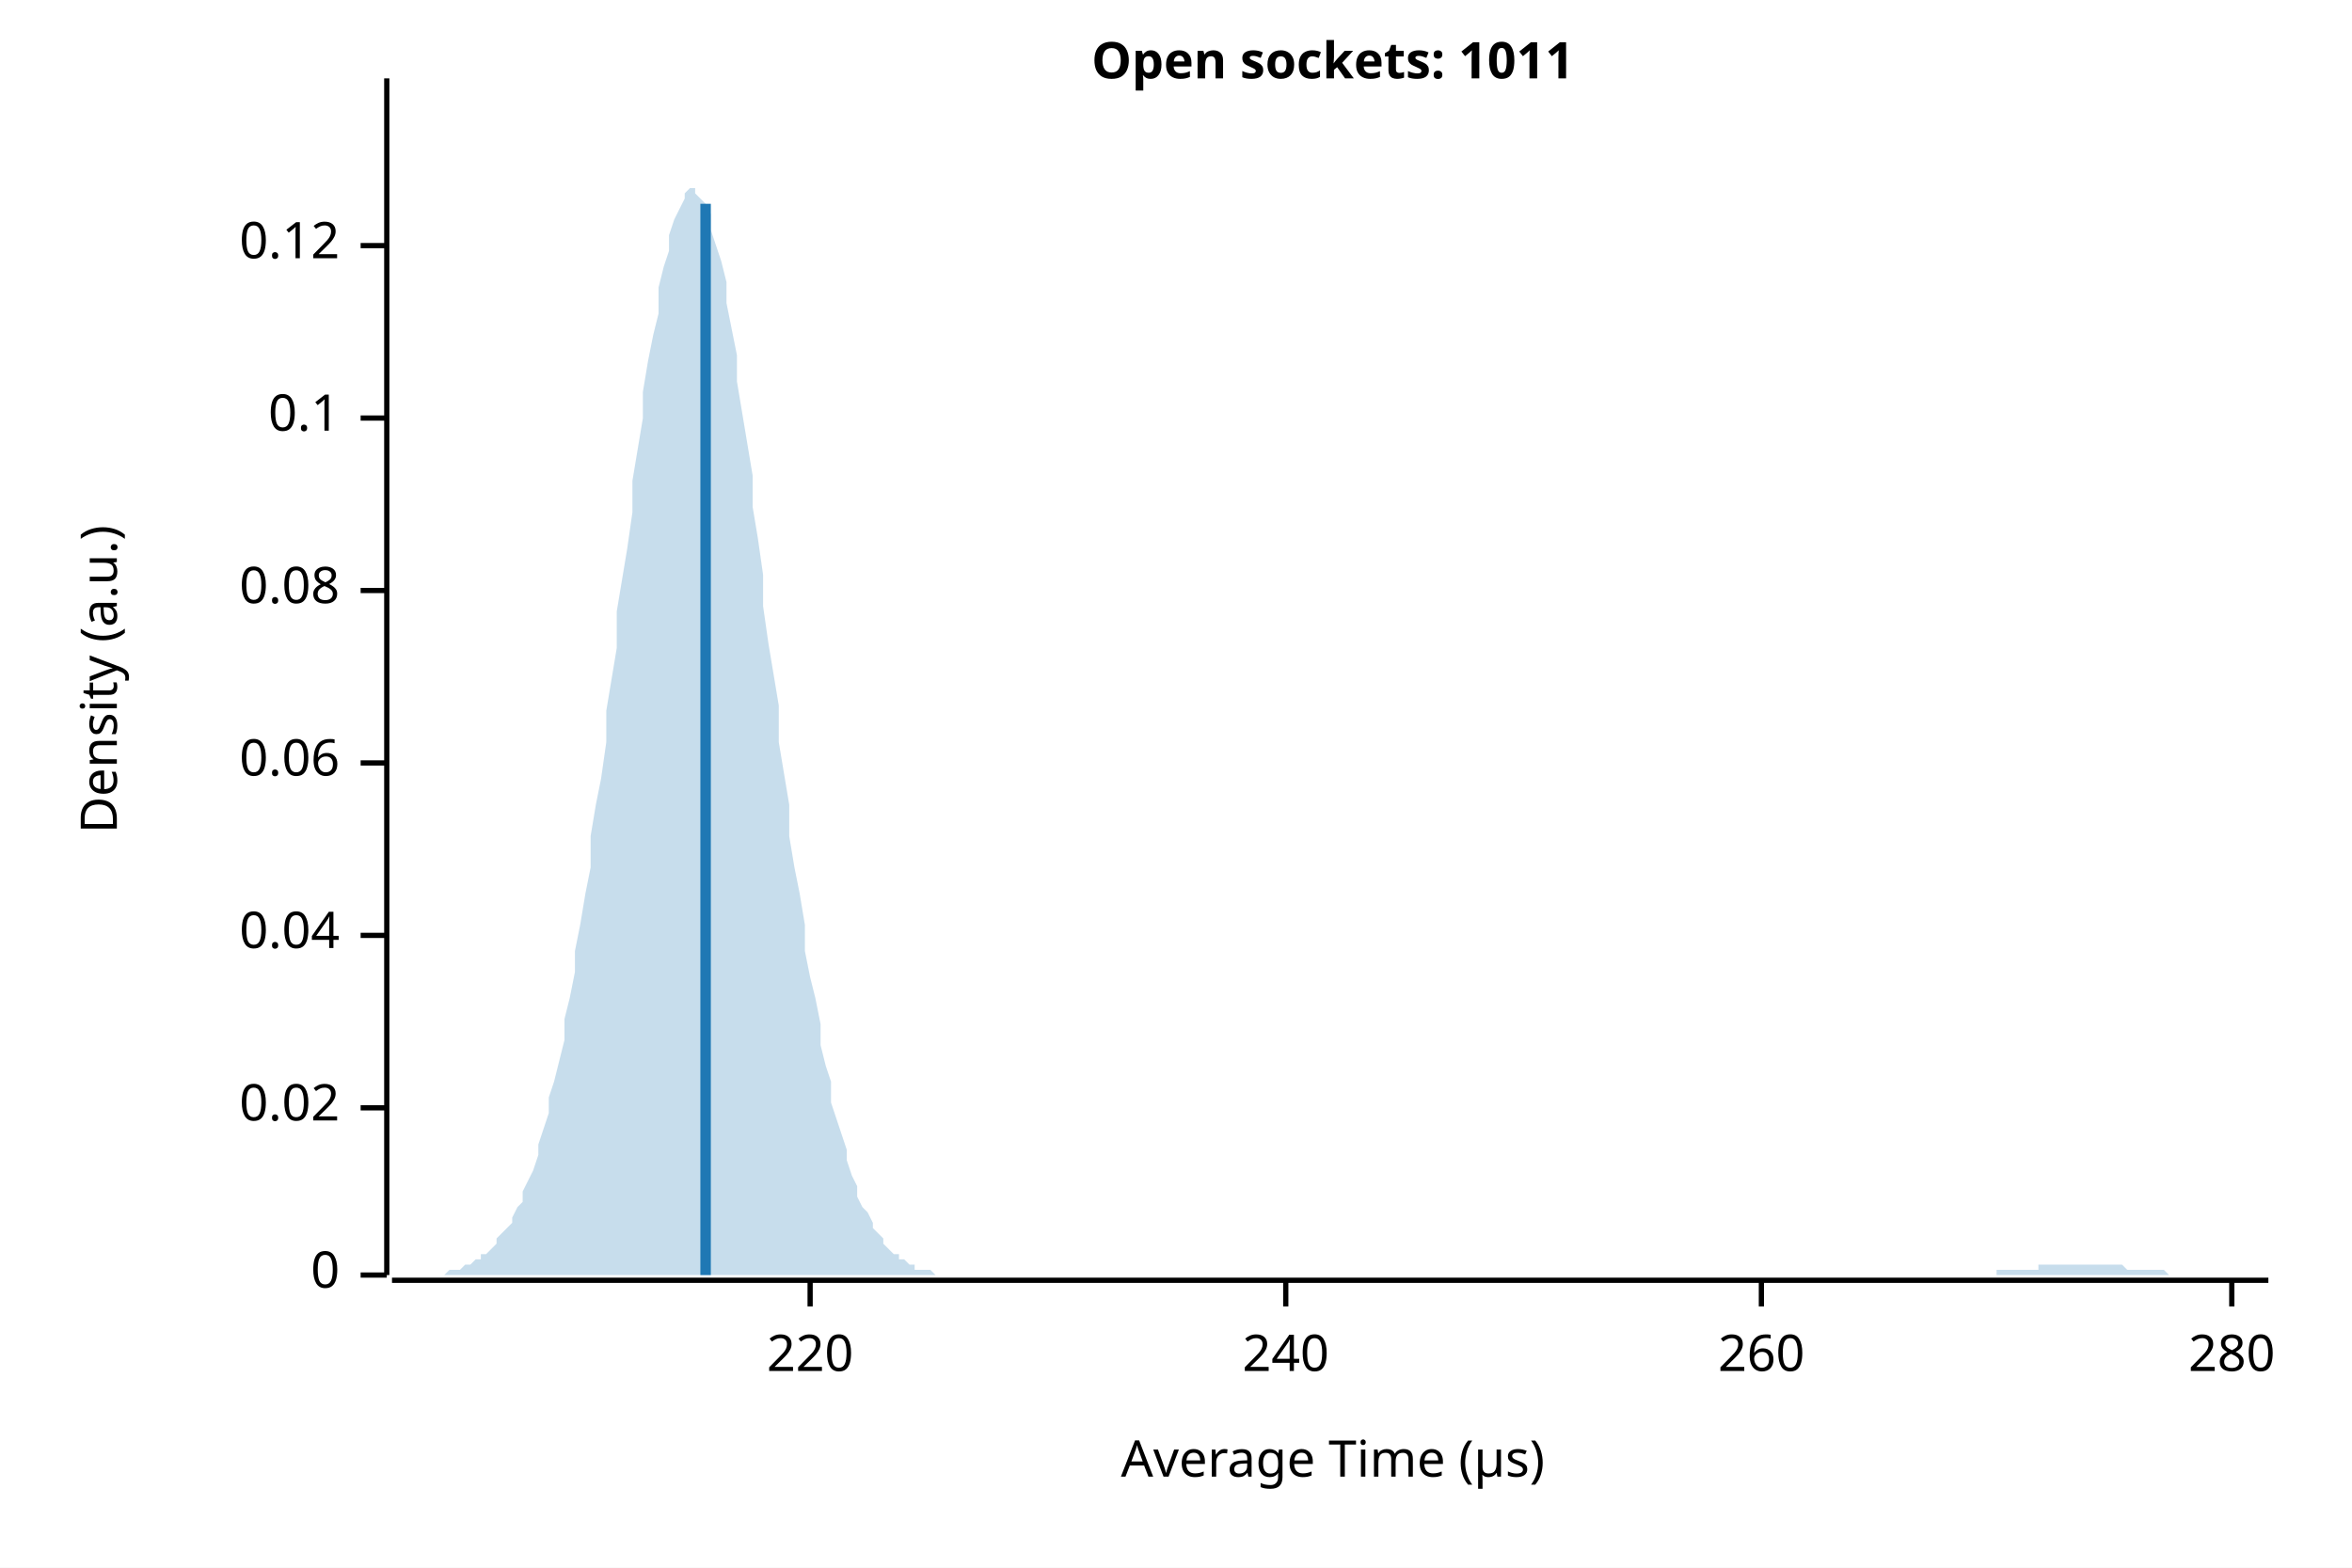
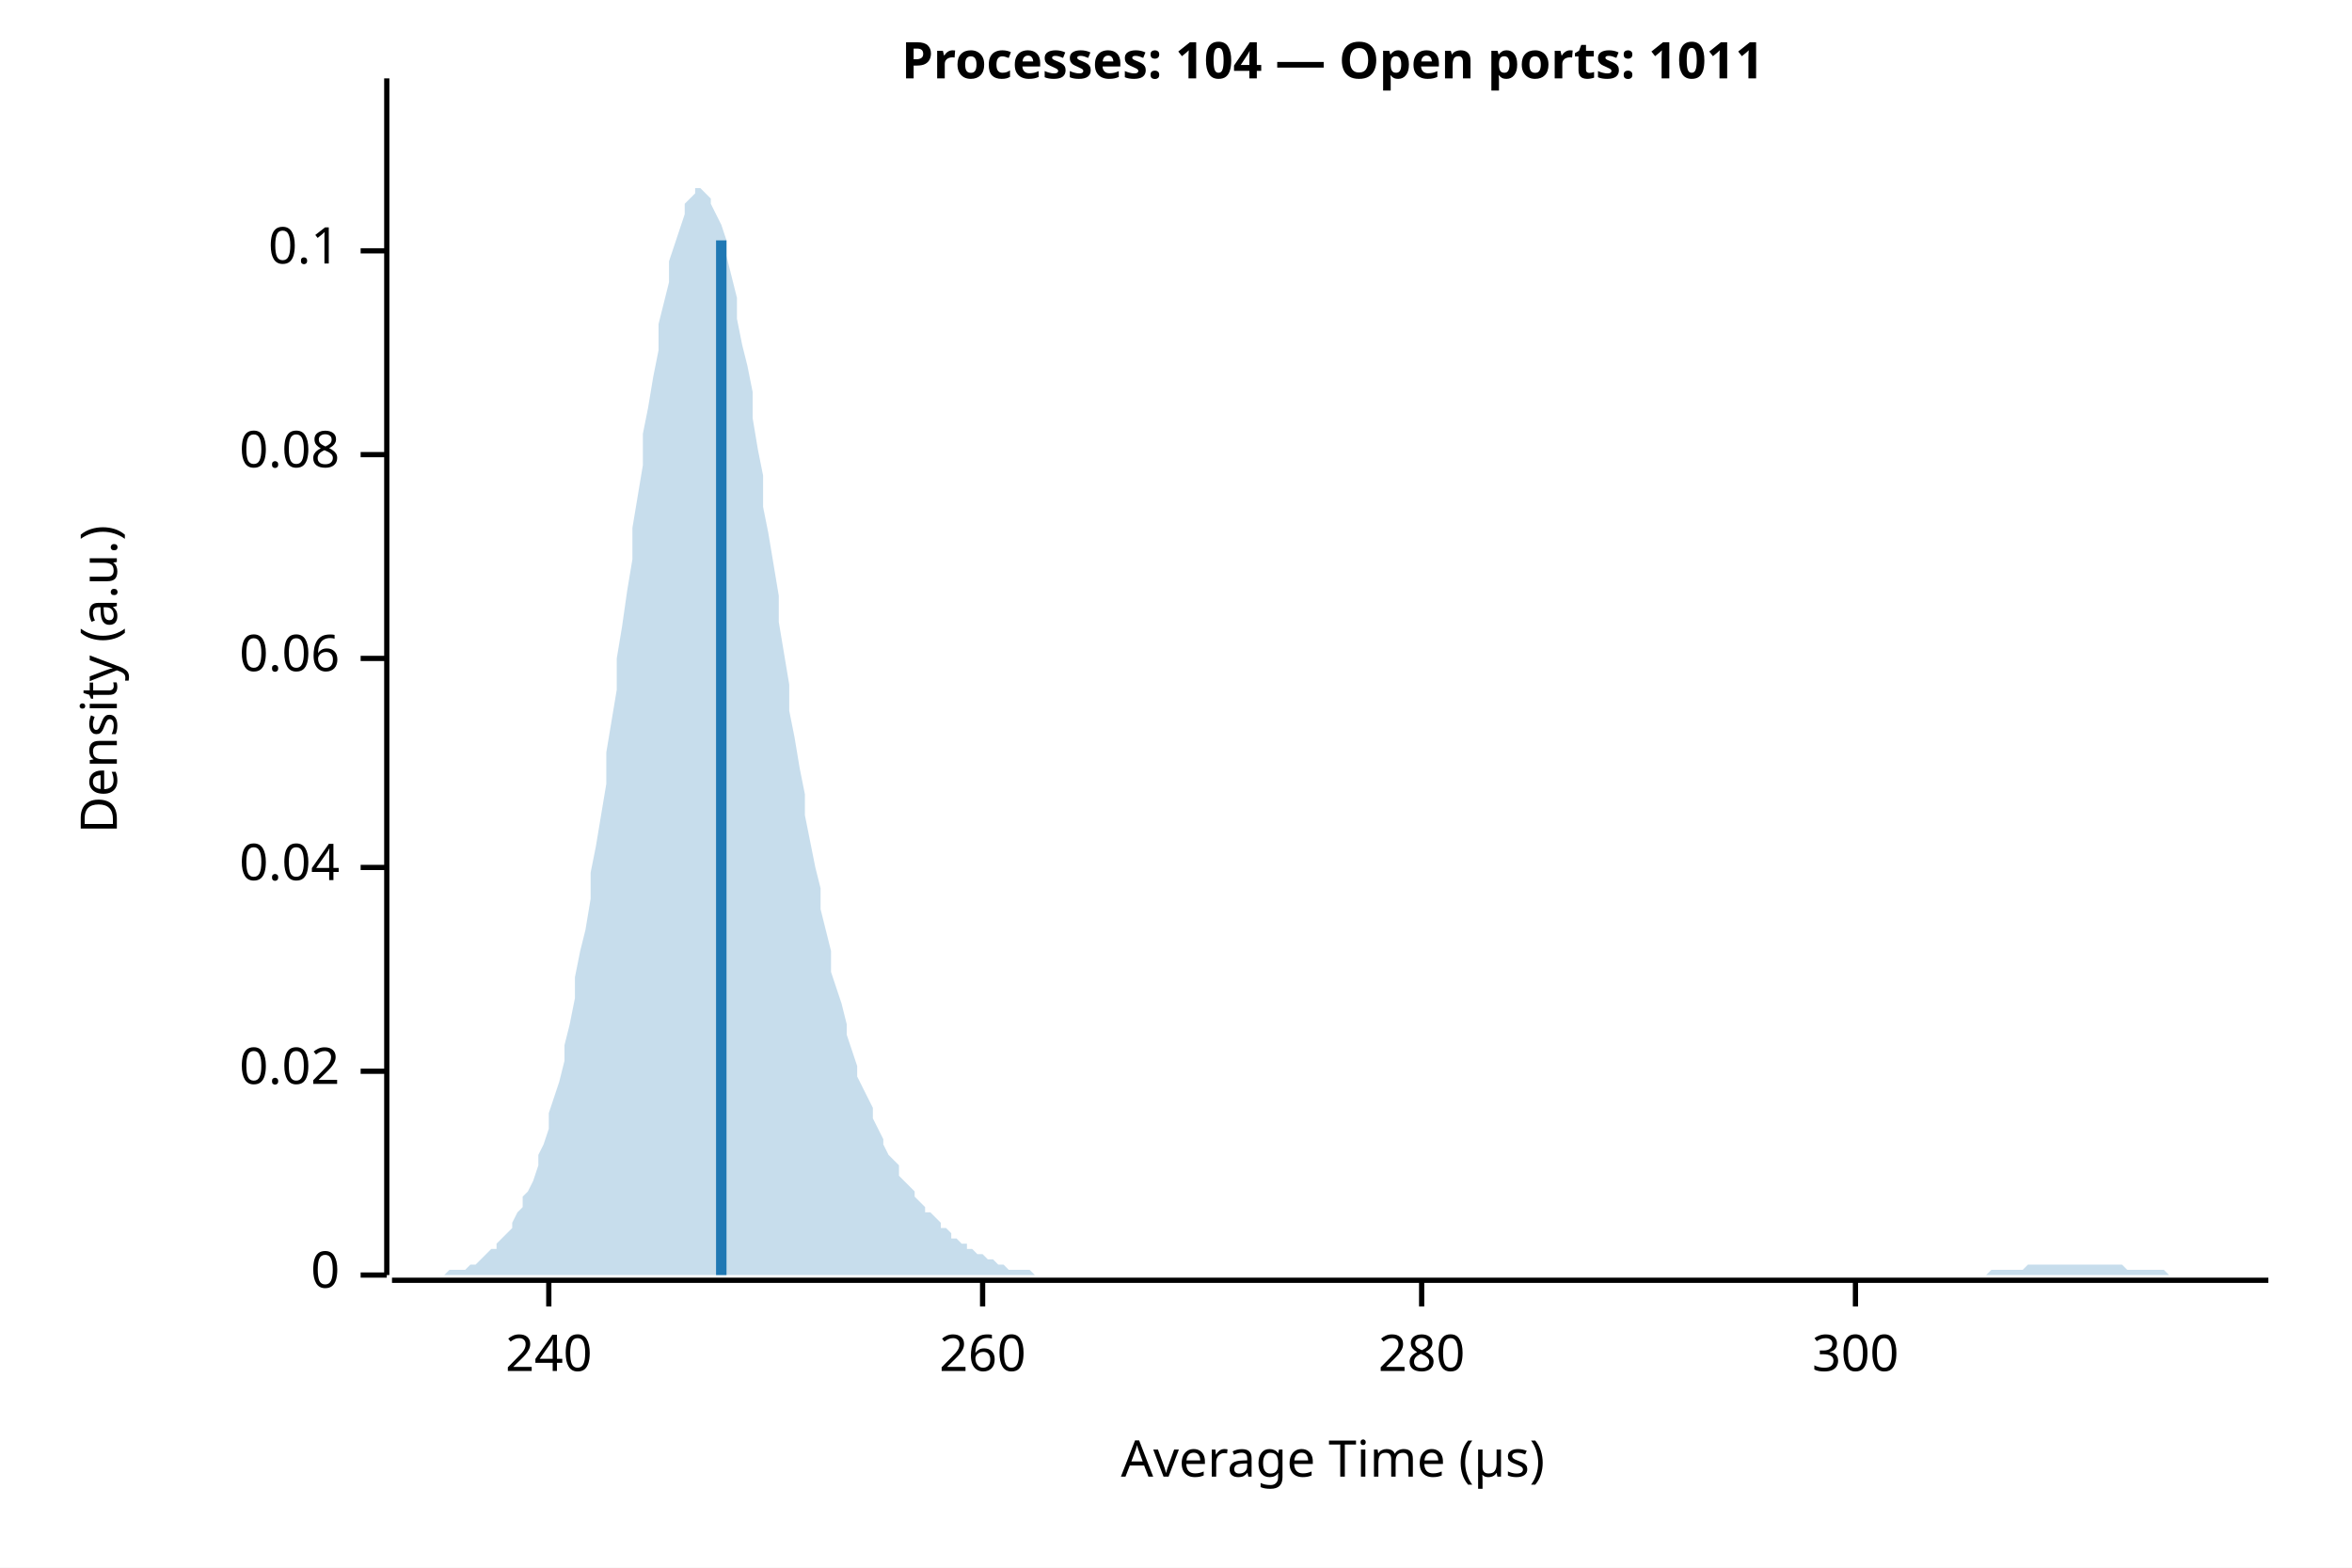
<svg xmlns="http://www.w3.org/2000/svg" width="450" height="300" viewBox="0 0 450 300">
  <rect width="100%" height="100%" fill="white" />
-   <text x="255" y="15" font-weight="bold" text-anchor="middle" font-family="sans-serif" font-size="9.677" opacity="1" fill="#000000">Open sockets: 1011</text>
+   <text x="255" y="15" font-weight="bold" text-anchor="middle" font-family="sans-serif" font-size="9.677" opacity="1" fill="#000000">Processes: 104 — Open ports: 1011</text>
  <text x="15" y="130" dy="0.76em" text-anchor="middle" font-family="sans-serif" font-size="9.677" opacity="1" fill="#000000" transform="rotate(270, 15, 130)">
Density (a.u.)
</text>
  <text x="255" y="285" dy="-0.5ex" text-anchor="middle" font-family="sans-serif" font-size="9.677" opacity="1" fill="#000000">
Average Time (µs)
</text>
  <polyline fill="none" opacity="1" stroke="#000000" stroke-width="1" points="74,15 74,244 " />
  <text x="65" y="244" dy="0.5ex" text-anchor="end" font-family="sans-serif" font-size="9.677" opacity="1" fill="#000000">
0
</text>
  <polyline fill="none" opacity="1" stroke="#000000" stroke-width="1" points="69,244 74,244 " />
-   <text x="65" y="212" dy="0.5ex" text-anchor="end" font-family="sans-serif" font-size="9.677" opacity="1" fill="#000000">
+   <text x="65" y="205" dy="0.5ex" text-anchor="end" font-family="sans-serif" font-size="9.677" opacity="1" fill="#000000">
0.02
</text>
-   <polyline fill="none" opacity="1" stroke="#000000" stroke-width="1" points="69,212 74,212 " />
-   <text x="65" y="179" dy="0.5ex" text-anchor="end" font-family="sans-serif" font-size="9.677" opacity="1" fill="#000000">
+   <polyline fill="none" opacity="1" stroke="#000000" stroke-width="1" points="69,205 74,205 " />
+   <text x="65" y="166" dy="0.5ex" text-anchor="end" font-family="sans-serif" font-size="9.677" opacity="1" fill="#000000">
0.04
</text>
-   <polyline fill="none" opacity="1" stroke="#000000" stroke-width="1" points="69,179 74,179 " />
-   <text x="65" y="146" dy="0.5ex" text-anchor="end" font-family="sans-serif" font-size="9.677" opacity="1" fill="#000000">
+   <polyline fill="none" opacity="1" stroke="#000000" stroke-width="1" points="69,166 74,166 " />
+   <text x="65" y="126" dy="0.5ex" text-anchor="end" font-family="sans-serif" font-size="9.677" opacity="1" fill="#000000">
0.06
</text>
-   <polyline fill="none" opacity="1" stroke="#000000" stroke-width="1" points="69,146 74,146 " />
-   <text x="65" y="113" dy="0.5ex" text-anchor="end" font-family="sans-serif" font-size="9.677" opacity="1" fill="#000000">
+   <polyline fill="none" opacity="1" stroke="#000000" stroke-width="1" points="69,126 74,126 " />
+   <text x="65" y="87" dy="0.5ex" text-anchor="end" font-family="sans-serif" font-size="9.677" opacity="1" fill="#000000">
0.08
</text>
-   <polyline fill="none" opacity="1" stroke="#000000" stroke-width="1" points="69,113 74,113 " />
-   <text x="65" y="80" dy="0.5ex" text-anchor="end" font-family="sans-serif" font-size="9.677" opacity="1" fill="#000000">
+   <polyline fill="none" opacity="1" stroke="#000000" stroke-width="1" points="69,87 74,87 " />
+   <text x="65" y="48" dy="0.5ex" text-anchor="end" font-family="sans-serif" font-size="9.677" opacity="1" fill="#000000">
0.1
</text>
-   <polyline fill="none" opacity="1" stroke="#000000" stroke-width="1" points="69,80 74,80 " />
-   <text x="65" y="47" dy="0.5ex" text-anchor="end" font-family="sans-serif" font-size="9.677" opacity="1" fill="#000000">
- 0.12
- </text>
-   <polyline fill="none" opacity="1" stroke="#000000" stroke-width="1" points="69,47 74,47 " />
+   <polyline fill="none" opacity="1" stroke="#000000" stroke-width="1" points="69,48 74,48 " />
  <polyline fill="none" opacity="1" stroke="#000000" stroke-width="1" points="75,245 434,245 " />
-   <text x="155" y="255" dy="0.76em" text-anchor="middle" font-family="sans-serif" font-size="9.677" opacity="1" fill="#000000">
- 220
- </text>
-   <polyline fill="none" opacity="1" stroke="#000000" stroke-width="1" points="155,245 155,250 " />
-   <text x="246" y="255" dy="0.76em" text-anchor="middle" font-family="sans-serif" font-size="9.677" opacity="1" fill="#000000">
+   <text x="105" y="255" dy="0.76em" text-anchor="middle" font-family="sans-serif" font-size="9.677" opacity="1" fill="#000000">
240
</text>
-   <polyline fill="none" opacity="1" stroke="#000000" stroke-width="1" points="246,245 246,250 " />
-   <text x="337" y="255" dy="0.76em" text-anchor="middle" font-family="sans-serif" font-size="9.677" opacity="1" fill="#000000">
+   <polyline fill="none" opacity="1" stroke="#000000" stroke-width="1" points="105,245 105,250 " />
+   <text x="188" y="255" dy="0.76em" text-anchor="middle" font-family="sans-serif" font-size="9.677" opacity="1" fill="#000000">
260
</text>
-   <polyline fill="none" opacity="1" stroke="#000000" stroke-width="1" points="337,245 337,250 " />
-   <text x="427" y="255" dy="0.76em" text-anchor="middle" font-family="sans-serif" font-size="9.677" opacity="1" fill="#000000">
+   <polyline fill="none" opacity="1" stroke="#000000" stroke-width="1" points="188,245 188,250 " />
+   <text x="272" y="255" dy="0.76em" text-anchor="middle" font-family="sans-serif" font-size="9.677" opacity="1" fill="#000000">
280
</text>
-   <polyline fill="none" opacity="1" stroke="#000000" stroke-width="1" points="427,245 427,250 " />
-   <polygon opacity="0.25" fill="#1F78B4" points="75,244 75,244 76,244 77,244 77,244 78,244 79,244 80,244 80,244 81,244 82,244 82,244 83,244 84,244 85,244 85,244 86,243 87,243 87,243 88,243 89,242 90,242 90,242 91,241 92,241 92,240 93,240 94,239 95,238 95,237 96,236 97,235 98,234 98,233 99,231 100,230 100,228 101,226 102,224 103,221 103,219 104,216 105,213 105,210 106,207 107,203 108,199 108,195 109,191 110,186 110,182 111,177 112,171 113,166 113,160 114,154 115,149 116,142 116,136 117,130 118,124 118,117 119,111 120,105 121,98 121,92 122,86 123,80 123,75 124,69 125,64 126,60 126,55 127,51 128,48 128,45 129,42 130,40 131,38 131,37 132,36 133,36 133,37 134,38 135,39 136,41 136,44 137,47 138,50 139,54 139,58 140,63 141,68 141,73 142,79 143,85 144,91 144,97 145,103 146,110 146,116 147,123 148,129 149,135 149,142 150,148 151,154 151,160 152,166 153,171 154,177 154,182 155,187 156,191 157,196 157,200 158,204 159,207 159,211 160,214 161,217 162,220 162,222 163,225 164,227 164,229 165,231 166,232 167,234 167,235 168,236 169,237 169,238 170,239 171,240 172,240 172,241 173,241 174,242 175,242 175,243 176,243 177,243 177,243 178,243 179,244 180,244 180,244 181,244 182,244 182,244 183,244 184,244 185,244 185,244 186,244 187,244 187,244 188,244 189,244 190,244 190,244 191,244 192,244 192,244 193,244 194,244 195,244 195,244 196,244 197,244 198,244 198,244 199,244 200,244 200,244 201,244 202,244 203,244 203,244 204,244 205,244 205,244 206,244 207,244 208,244 208,244 209,244 210,244 210,244 211,244 212,244 213,244 213,244 214,244 215,244 216,244 216,244 217,244 218,244 218,244 219,244 220,244 221,244 221,244 222,244 223,244 223,244 224,244 225,244 226,244 226,244 227,244 228,244 228,244 229,244 230,244 231,244 231,244 232,244 233,244 233,244 234,244 235,244 236,244 236,244 237,244 238,244 239,244 239,244 240,244 241,244 241,244 242,244 243,244 244,244 244,244 245,244 246,244 246,244 247,244 248,244 249,244 249,244 250,244 251,244 251,244 252,244 253,244 254,244 254,244 255,244 256,244 257,244 257,244 258,244 259,244 259,244 260,244 261,244 262,244 262,244 263,244 264,244 264,244 265,244 266,244 267,244 267,244 268,244 269,244 269,244 270,244 271,244 272,244 272,244 273,244 274,244 275,244 275,244 276,244 277,244 277,244 278,244 279,244 280,244 280,244 281,244 282,244 282,244 283,244 284,244 285,244 285,244 286,244 287,244 287,244 288,244 289,244 290,244 290,244 291,244 292,244 292,244 293,244 294,244 295,244 295,244 296,244 297,244 298,244 298,244 299,244 300,244 300,244 301,244 302,244 303,244 303,244 304,244 305,244 305,244 306,244 307,244 308,244 308,244 309,244 310,244 310,244 311,244 312,244 313,244 313,244 314,244 315,244 316,244 316,244 317,244 318,244 318,244 319,244 320,244 321,244 321,244 322,244 323,244 323,244 324,244 325,244 326,244 326,244 327,244 328,244 328,244 329,244 330,244 331,244 331,244 332,244 333,244 333,244 334,244 335,244 336,244 336,244 337,244 338,244 339,244 339,244 340,244 341,244 341,244 342,244 343,244 344,244 344,244 345,244 346,244 346,244 347,244 348,244 349,244 349,244 350,244 351,244 351,244 352,244 353,244 354,244 354,244 355,244 356,244 357,244 357,244 358,244 359,244 359,244 360,244 361,244 362,244 362,244 363,244 364,244 364,244 365,244 366,244 367,244 367,244 368,244 369,244 369,244 370,244 371,244 372,244 372,244 373,244 374,244 375,244 375,244 376,244 377,244 377,244 378,244 379,244 380,244 380,244 381,244 382,244 382,243 383,243 384,243 385,243 385,243 386,243 387,243 387,243 388,243 389,243 390,243 390,242 391,242 392,242 392,242 393,242 394,242 395,242 395,242 396,242 397,242 398,242 398,242 399,242 400,242 400,242 401,242 402,242 403,242 403,242 404,242 405,242 405,242 406,242 407,243 408,243 408,243 409,243 410,243 410,243 411,243 412,243 413,243 413,243 414,243 415,244 416,244 416,244 417,244 418,244 418,244 419,244 420,244 421,244 421,244 422,244 423,244 423,244 424,244 425,244 426,244 426,244 427,244 428,244 428,244 429,244 430,244 431,244 431,244 432,244 433,244 434,244 434,244 75,244 " />
-   <polyline fill="none" opacity="1" stroke="#1F78B4" stroke-width="2" points="135,244 135,39 " />
+   <polyline fill="none" opacity="1" stroke="#000000" stroke-width="1" points="272,245 272,250 " />
+   <text x="355" y="255" dy="0.76em" text-anchor="middle" font-family="sans-serif" font-size="9.677" opacity="1" fill="#000000">
+ 300
+ </text>
+   <polyline fill="none" opacity="1" stroke="#000000" stroke-width="1" points="355,245 355,250 " />
+   <polygon opacity="0.25" fill="#1F78B4" points="75,244 75,244 76,244 77,244 77,244 78,244 79,244 80,244 80,244 81,244 82,244 82,244 83,244 84,244 85,244 85,244 86,243 87,243 87,243 88,243 89,243 90,242 90,242 91,242 92,241 92,241 93,240 94,239 95,239 95,238 96,237 97,236 98,235 98,234 99,232 100,231 100,229 101,228 102,226 103,223 103,221 104,219 105,216 105,213 106,210 107,207 108,203 108,200 109,196 110,191 110,187 111,182 112,178 113,172 113,167 114,162 115,156 116,150 116,144 117,138 118,132 118,126 119,120 120,113 121,107 121,101 122,95 123,89 123,83 124,78 125,72 126,67 126,62 127,58 128,54 128,50 129,47 130,44 131,41 131,39 132,38 133,37 133,36 134,36 135,37 136,38 136,39 137,41 138,43 139,46 139,49 140,53 141,57 141,61 142,66 143,70 144,75 144,80 145,86 146,91 146,97 147,102 148,108 149,114 149,119 150,125 151,131 151,136 152,141 153,147 154,152 154,156 155,161 156,166 157,170 157,174 158,178 159,182 159,186 160,189 161,192 162,196 162,198 163,201 164,204 164,206 165,208 166,210 167,212 167,214 168,216 169,218 169,219 170,221 171,222 172,223 172,225 173,226 174,227 175,228 175,229 176,230 177,231 177,232 178,232 179,233 180,234 180,235 181,235 182,236 182,237 183,237 184,238 185,238 185,239 186,239 187,240 187,240 188,240 189,241 190,241 190,241 191,242 192,242 192,242 193,243 194,243 195,243 195,243 196,243 197,243 198,244 198,244 199,244 200,244 200,244 201,244 202,244 203,244 203,244 204,244 205,244 205,244 206,244 207,244 208,244 208,244 209,244 210,244 210,244 211,244 212,244 213,244 213,244 214,244 215,244 216,244 216,244 217,244 218,244 218,244 219,244 220,244 221,244 221,244 222,244 223,244 223,244 224,244 225,244 226,244 226,244 227,244 228,244 228,244 229,244 230,244 231,244 231,244 232,244 233,244 233,244 234,244 235,244 236,244 236,244 237,244 238,244 239,244 239,244 240,244 241,244 241,244 242,244 243,244 244,244 244,244 245,244 246,244 246,244 247,244 248,244 249,244 249,244 250,244 251,244 251,244 252,244 253,244 254,244 254,244 255,244 256,244 257,244 257,244 258,244 259,244 259,244 260,244 261,244 262,244 262,244 263,244 264,244 264,244 265,244 266,244 267,244 267,244 268,244 269,244 269,244 270,244 271,244 272,244 272,244 273,244 274,244 275,244 275,244 276,244 277,244 277,244 278,244 279,244 280,244 280,244 281,244 282,244 282,244 283,244 284,244 285,244 285,244 286,244 287,244 287,244 288,244 289,244 290,244 290,244 291,244 292,244 292,244 293,244 294,244 295,244 295,244 296,244 297,244 298,244 298,244 299,244 300,244 300,244 301,244 302,244 303,244 303,244 304,244 305,244 305,244 306,244 307,244 308,244 308,244 309,244 310,244 310,244 311,244 312,244 313,244 313,244 314,244 315,244 316,244 316,244 317,244 318,244 318,244 319,244 320,244 321,244 321,244 322,244 323,244 323,244 324,244 325,244 326,244 326,244 327,244 328,244 328,244 329,244 330,244 331,244 331,244 332,244 333,244 333,244 334,244 335,244 336,244 336,244 337,244 338,244 339,244 339,244 340,244 341,244 341,244 342,244 343,244 344,244 344,244 345,244 346,244 346,244 347,244 348,244 349,244 349,244 350,244 351,244 351,244 352,244 353,244 354,244 354,244 355,244 356,244 357,244 357,244 358,244 359,244 359,244 360,244 361,244 362,244 362,244 363,244 364,244 364,244 365,244 366,244 367,244 367,244 368,244 369,244 369,244 370,244 371,244 372,244 372,244 373,244 374,244 375,244 375,244 376,244 377,244 377,244 378,244 379,244 380,244 380,244 381,243 382,243 382,243 383,243 384,243 385,243 385,243 386,243 387,243 387,243 388,242 389,242 390,242 390,242 391,242 392,242 392,242 393,242 394,242 395,242 395,242 396,242 397,242 398,242 398,242 399,242 400,242 400,242 401,242 402,242 403,242 403,242 404,242 405,242 405,242 406,242 407,243 408,243 408,243 409,243 410,243 410,243 411,243 412,243 413,243 413,243 414,243 415,244 416,244 416,244 417,244 418,244 418,244 419,244 420,244 421,244 421,244 422,244 423,244 423,244 424,244 425,244 426,244 426,244 427,244 428,244 428,244 429,244 430,244 431,244 431,244 432,244 433,244 434,244 434,244 75,244 " />
+   <polyline fill="none" opacity="1" stroke="#1F78B4" stroke-width="2" points="138,244 138,46 " />
</svg>
